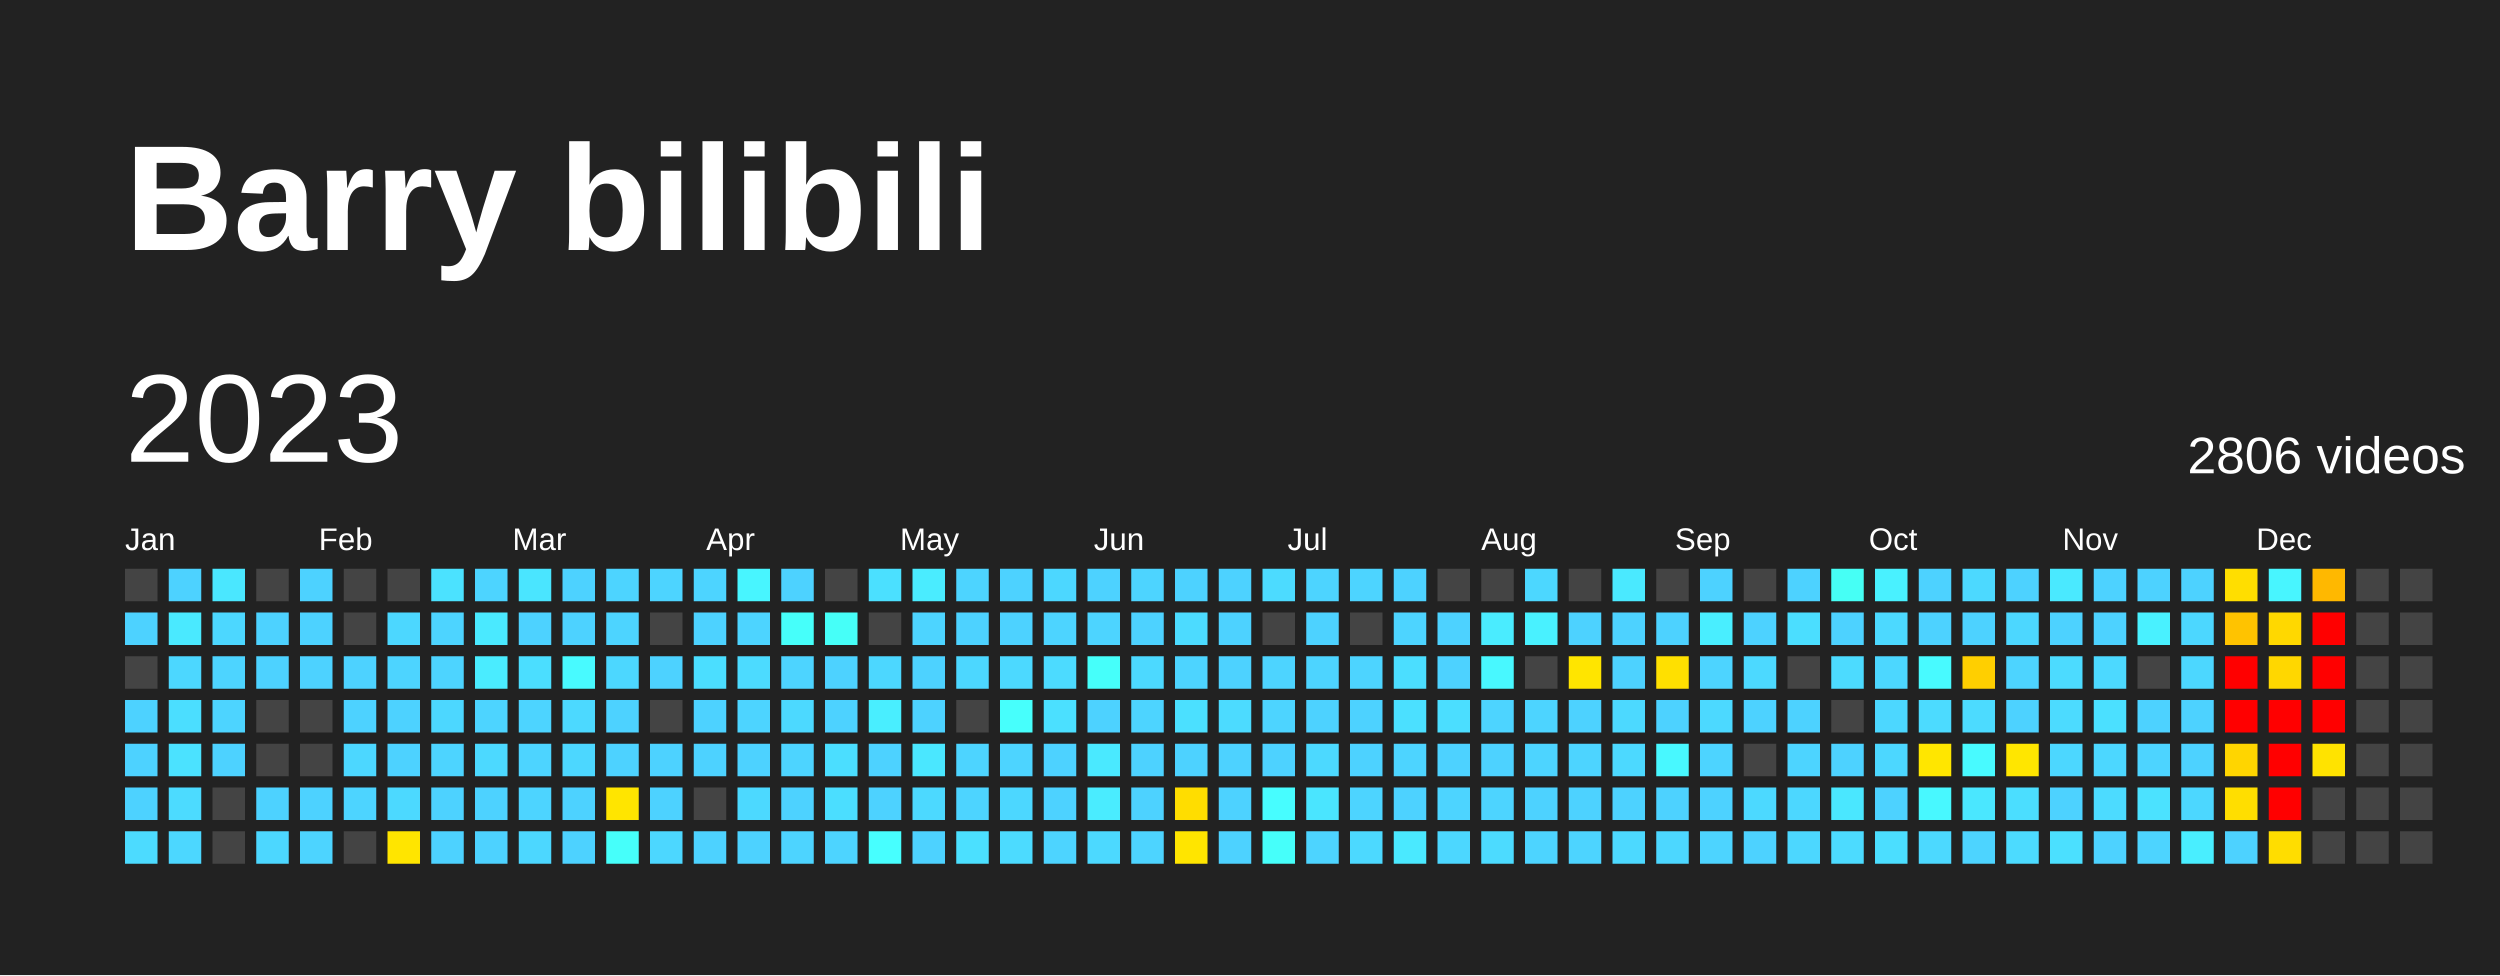
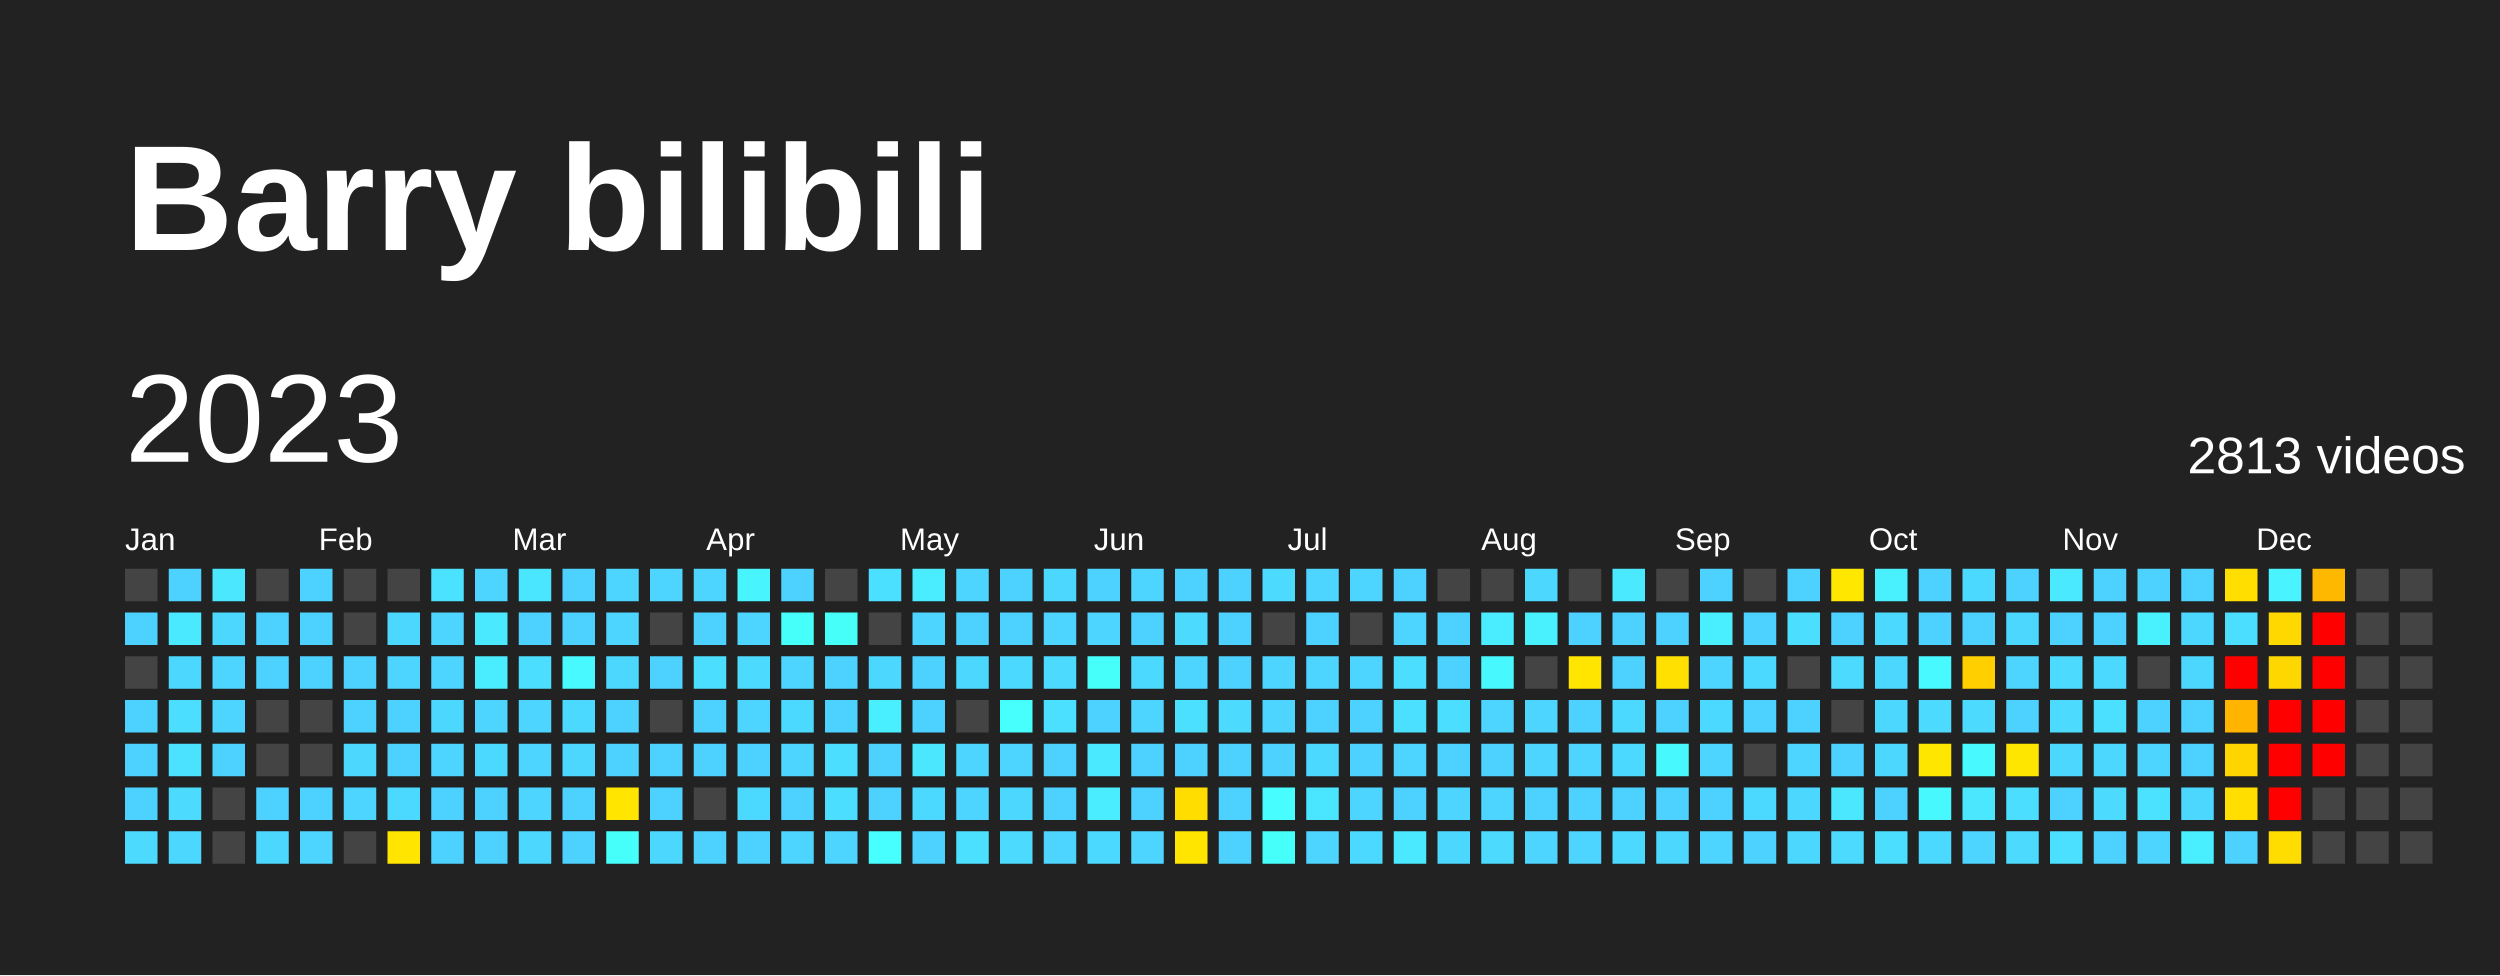
<svg xmlns="http://www.w3.org/2000/svg" baseProfile="full" height="78mm" version="1.1" viewBox="0,0,200,78" width="200mm">
  <defs />
  <rect fill="#222222" height="78" width="200" x="0" y="0" />
  <text fill="#FFFFFF" style="font-size:12px; font-family:Arial; font-weight:bold;" x="10" y="20">Barry bilibili</text>
  <text dominant-baseline="hanging" fill="#FFFFFF" style="font-size:10.0px; font-family:Arial;" x="10" y="30">2023</text>
-   <text dominant-baseline="hanging" fill="#FFFFFF" style="font-size:4.125px; font-family:Arial;" x="175" y="35">2806 videos</text>
+   <text dominant-baseline="hanging" fill="#FFFFFF" style="font-size:4.125px; font-family:Arial;" x="175" y="35">2813 videos</text>
  <text fill="#FFFFFF" style="font-size:2.5px; font-family:Arial" x="10.0" y="44">Jan</text>
  <text fill="#FFFFFF" style="font-size:2.5px; font-family:Arial" x="25.5" y="44">Feb</text>
  <text fill="#FFFFFF" style="font-size:2.5px; font-family:Arial" x="41.0" y="44">Mar</text>
  <text fill="#FFFFFF" style="font-size:2.5px; font-family:Arial" x="56.5" y="44">Apr</text>
  <text fill="#FFFFFF" style="font-size:2.5px; font-family:Arial" x="72.0" y="44">May</text>
  <text fill="#FFFFFF" style="font-size:2.5px; font-family:Arial" x="87.5" y="44">Jun</text>
  <text fill="#FFFFFF" style="font-size:2.5px; font-family:Arial" x="103.0" y="44">Jul</text>
  <text fill="#FFFFFF" style="font-size:2.5px; font-family:Arial" x="118.5" y="44">Aug</text>
  <text fill="#FFFFFF" style="font-size:2.5px; font-family:Arial" x="134.0" y="44">Sep</text>
  <text fill="#FFFFFF" style="font-size:2.5px; font-family:Arial" x="149.5" y="44">Oct</text>
  <text fill="#FFFFFF" style="font-size:2.5px; font-family:Arial" x="165.0" y="44">Nov</text>
  <text fill="#FFFFFF" style="font-size:2.5px; font-family:Arial" x="180.5" y="44">Dec</text>
  <rect fill="#444444" height="2.6" width="2.6" x="10.0" y="45.5" />
  <rect fill="#4dd2ff" height="2.6" width="2.6" x="10.0" y="49.0" />
  <rect fill="#444444" height="2.6" width="2.6" x="10.0" y="52.5" />
  <rect fill="#4dd2ff" height="2.6" width="2.6" x="10.0" y="56.0" />
  <rect fill="#4dd2ff" height="2.6" width="2.6" x="10.0" y="59.5" />
  <rect fill="#4dd2ff" height="2.6" width="2.6" x="10.0" y="63.0" />
  <rect fill="#4cdbff" height="2.6" width="2.6" x="10.0" y="66.5" />
  <rect fill="#4dd2ff" height="2.6" width="2.6" x="13.5" y="45.5" />
  <rect fill="#4ae9ff" height="2.6" width="2.6" x="13.5" y="49.0" />
  <rect fill="#4cd7ff" height="2.6" width="2.6" x="13.5" y="52.5" />
  <rect fill="#4bdeff" height="2.6" width="2.6" x="13.5" y="56.0" />
  <rect fill="#4be2ff" height="2.6" width="2.6" x="13.5" y="59.5" />
  <rect fill="#4cdbff" height="2.6" width="2.6" x="13.5" y="63.0" />
  <rect fill="#4cd7ff" height="2.6" width="2.6" x="13.5" y="66.5" />
  <rect fill="#4ae7ff" height="2.6" width="2.6" x="17.0" y="45.5" />
  <rect fill="#4cd7ff" height="2.6" width="2.6" x="17.0" y="49.0" />
  <rect fill="#4dd4ff" height="2.6" width="2.6" x="17.0" y="52.5" />
  <rect fill="#4dd4ff" height="2.6" width="2.6" x="17.0" y="56.0" />
  <rect fill="#4dd2ff" height="2.6" width="2.6" x="17.0" y="59.5" />
  <rect fill="#444444" height="2.6" width="2.6" x="17.0" y="63.0" />
  <rect fill="#444444" height="2.6" width="2.6" x="17.0" y="66.5" />
  <rect fill="#444444" height="2.6" width="2.6" x="20.5" y="45.5" />
  <rect fill="#4dd2ff" height="2.6" width="2.6" x="20.5" y="49.0" />
  <rect fill="#4dd2ff" height="2.6" width="2.6" x="20.5" y="52.5" />
  <rect fill="#444444" height="2.6" width="2.6" x="20.5" y="56.0" />
  <rect fill="#444444" height="2.6" width="2.6" x="20.5" y="59.5" />
  <rect fill="#4dd2ff" height="2.6" width="2.6" x="20.5" y="63.0" />
  <rect fill="#4cd7ff" height="2.6" width="2.6" x="20.5" y="66.5" />
  <rect fill="#4dd2ff" height="2.6" width="2.6" x="24.0" y="45.5" />
  <rect fill="#4dd2ff" height="2.6" width="2.6" x="24.0" y="49.0" />
  <rect fill="#4dd2ff" height="2.6" width="2.6" x="24.0" y="52.5" />
  <rect fill="#444444" height="2.6" width="2.6" x="24.0" y="56.0" />
  <rect fill="#444444" height="2.6" width="2.6" x="24.0" y="59.5" />
  <rect fill="#4dd2ff" height="2.6" width="2.6" x="24.0" y="63.0" />
  <rect fill="#4dd4ff" height="2.6" width="2.6" x="24.0" y="66.5" />
  <rect fill="#444444" height="2.6" width="2.6" x="27.5" y="45.5" />
  <rect fill="#444444" height="2.6" width="2.6" x="27.5" y="49.0" />
  <rect fill="#4dd2ff" height="2.6" width="2.6" x="27.5" y="52.5" />
  <rect fill="#4dd2ff" height="2.6" width="2.6" x="27.5" y="56.0" />
  <rect fill="#4cd7ff" height="2.6" width="2.6" x="27.5" y="59.5" />
  <rect fill="#4dd4ff" height="2.6" width="2.6" x="27.5" y="63.0" />
  <rect fill="#444444" height="2.6" width="2.6" x="27.5" y="66.5" />
  <rect fill="#444444" height="2.6" width="2.6" x="31.0" y="45.5" />
  <rect fill="#4cd7ff" height="2.6" width="2.6" x="31.0" y="49.0" />
  <rect fill="#4dd4ff" height="2.6" width="2.6" x="31.0" y="52.5" />
  <rect fill="#4dd2ff" height="2.6" width="2.6" x="31.0" y="56.0" />
  <rect fill="#4dd2ff" height="2.6" width="2.6" x="31.0" y="59.5" />
  <rect fill="#4cd9ff" height="2.6" width="2.6" x="31.0" y="63.0" />
  <rect fill="#ffe500" height="2.6" width="2.6" x="31.0" y="66.5" />
  <rect fill="#4be2ff" height="2.6" width="2.6" x="34.5" y="45.5" />
  <rect fill="#4dd4ff" height="2.6" width="2.6" x="34.5" y="49.0" />
  <rect fill="#4dd4ff" height="2.6" width="2.6" x="34.5" y="52.5" />
  <rect fill="#4cd7ff" height="2.6" width="2.6" x="34.5" y="56.0" />
  <rect fill="#4dd4ff" height="2.6" width="2.6" x="34.5" y="59.5" />
  <rect fill="#4dd2ff" height="2.6" width="2.6" x="34.5" y="63.0" />
  <rect fill="#4dd2ff" height="2.6" width="2.6" x="34.5" y="66.5" />
  <rect fill="#4dd4ff" height="2.6" width="2.6" x="38.0" y="45.5" />
  <rect fill="#4ae9ff" height="2.6" width="2.6" x="38.0" y="49.0" />
  <rect fill="#4aecff" height="2.6" width="2.6" x="38.0" y="52.5" />
  <rect fill="#4dd4ff" height="2.6" width="2.6" x="38.0" y="56.0" />
  <rect fill="#4cd9ff" height="2.6" width="2.6" x="38.0" y="59.5" />
  <rect fill="#4dd2ff" height="2.6" width="2.6" x="38.0" y="63.0" />
  <rect fill="#4dd2ff" height="2.6" width="2.6" x="38.0" y="66.5" />
  <rect fill="#4ae5ff" height="2.6" width="2.6" x="41.5" y="45.5" />
  <rect fill="#4dd2ff" height="2.6" width="2.6" x="41.5" y="49.0" />
  <rect fill="#4bdeff" height="2.6" width="2.6" x="41.5" y="52.5" />
  <rect fill="#4dd4ff" height="2.6" width="2.6" x="41.5" y="56.0" />
  <rect fill="#4dd4ff" height="2.6" width="2.6" x="41.5" y="59.5" />
  <rect fill="#4dd4ff" height="2.6" width="2.6" x="41.5" y="63.0" />
  <rect fill="#4cd7ff" height="2.6" width="2.6" x="41.5" y="66.5" />
  <rect fill="#4dd2ff" height="2.6" width="2.6" x="45.0" y="45.5" />
  <rect fill="#4dd2ff" height="2.6" width="2.6" x="45.0" y="49.0" />
  <rect fill="#48faff" height="2.6" width="2.6" x="45.0" y="52.5" />
  <rect fill="#4cd9ff" height="2.6" width="2.6" x="45.0" y="56.0" />
  <rect fill="#4cd7ff" height="2.6" width="2.6" x="45.0" y="59.5" />
  <rect fill="#4dd2ff" height="2.6" width="2.6" x="45.0" y="63.0" />
  <rect fill="#4dd2ff" height="2.6" width="2.6" x="45.0" y="66.5" />
  <rect fill="#4dd4ff" height="2.6" width="2.6" x="48.5" y="45.5" />
  <rect fill="#4dd4ff" height="2.6" width="2.6" x="48.5" y="49.0" />
  <rect fill="#4cd7ff" height="2.6" width="2.6" x="48.5" y="52.5" />
  <rect fill="#4dd2ff" height="2.6" width="2.6" x="48.5" y="56.0" />
  <rect fill="#4dd2ff" height="2.6" width="2.6" x="48.5" y="59.5" />
  <rect fill="#ffe500" height="2.6" width="2.6" x="48.5" y="63.0" />
  <rect fill="#46fffa" height="2.6" width="2.6" x="48.5" y="66.5" />
  <rect fill="#4dd4ff" height="2.6" width="2.6" x="52.0" y="45.5" />
  <rect fill="#444444" height="2.6" width="2.6" x="52.0" y="49.0" />
  <rect fill="#4dd2ff" height="2.6" width="2.6" x="52.0" y="52.5" />
  <rect fill="#444444" height="2.6" width="2.6" x="52.0" y="56.0" />
  <rect fill="#4dd2ff" height="2.6" width="2.6" x="52.0" y="59.5" />
  <rect fill="#4dd2ff" height="2.6" width="2.6" x="52.0" y="63.0" />
  <rect fill="#4cd7ff" height="2.6" width="2.6" x="52.0" y="66.5" />
  <rect fill="#4dd4ff" height="2.6" width="2.6" x="55.5" y="45.5" />
  <rect fill="#4dd2ff" height="2.6" width="2.6" x="55.5" y="49.0" />
  <rect fill="#4bdeff" height="2.6" width="2.6" x="55.5" y="52.5" />
  <rect fill="#4dd2ff" height="2.6" width="2.6" x="55.5" y="56.0" />
  <rect fill="#4dd2ff" height="2.6" width="2.6" x="55.5" y="59.5" />
  <rect fill="#444444" height="2.6" width="2.6" x="55.5" y="63.0" />
  <rect fill="#4dd2ff" height="2.6" width="2.6" x="55.5" y="66.5" />
  <rect fill="#48f5ff" height="2.6" width="2.6" x="59.0" y="45.5" />
  <rect fill="#4dd4ff" height="2.6" width="2.6" x="59.0" y="49.0" />
  <rect fill="#4cdbff" height="2.6" width="2.6" x="59.0" y="52.5" />
  <rect fill="#4dd4ff" height="2.6" width="2.6" x="59.0" y="56.0" />
  <rect fill="#4dd2ff" height="2.6" width="2.6" x="59.0" y="59.5" />
  <rect fill="#4cd9ff" height="2.6" width="2.6" x="59.0" y="63.0" />
  <rect fill="#4dd2ff" height="2.6" width="2.6" x="59.0" y="66.5" />
  <rect fill="#4dd2ff" height="2.6" width="2.6" x="62.5" y="45.5" />
  <rect fill="#46fffa" height="2.6" width="2.6" x="62.5" y="49.0" />
  <rect fill="#4dd4ff" height="2.6" width="2.6" x="62.5" y="52.5" />
  <rect fill="#4cd9ff" height="2.6" width="2.6" x="62.5" y="56.0" />
  <rect fill="#4dd4ff" height="2.6" width="2.6" x="62.5" y="59.5" />
  <rect fill="#4dd2ff" height="2.6" width="2.6" x="62.5" y="63.0" />
  <rect fill="#4dd4ff" height="2.6" width="2.6" x="62.5" y="66.5" />
  <rect fill="#444444" height="2.6" width="2.6" x="66.0" y="45.5" />
  <rect fill="#46fff8" height="2.6" width="2.6" x="66.0" y="49.0" />
  <rect fill="#4dd2ff" height="2.6" width="2.6" x="66.0" y="52.5" />
  <rect fill="#4dd2ff" height="2.6" width="2.6" x="66.0" y="56.0" />
  <rect fill="#4bdeff" height="2.6" width="2.6" x="66.0" y="59.5" />
  <rect fill="#4bdeff" height="2.6" width="2.6" x="66.0" y="63.0" />
  <rect fill="#4dd4ff" height="2.6" width="2.6" x="66.0" y="66.5" />
  <rect fill="#4be0ff" height="2.6" width="2.6" x="69.5" y="45.5" />
  <rect fill="#444444" height="2.6" width="2.6" x="69.5" y="49.0" />
  <rect fill="#4cd7ff" height="2.6" width="2.6" x="69.5" y="52.5" />
  <rect fill="#49eeff" height="2.6" width="2.6" x="69.5" y="56.0" />
  <rect fill="#4dd2ff" height="2.6" width="2.6" x="69.5" y="59.5" />
  <rect fill="#4dd2ff" height="2.6" width="2.6" x="69.5" y="63.0" />
  <rect fill="#47ffff" height="2.6" width="2.6" x="69.5" y="66.5" />
  <rect fill="#4aecff" height="2.6" width="2.6" x="73.0" y="45.5" />
  <rect fill="#4dd4ff" height="2.6" width="2.6" x="73.0" y="49.0" />
  <rect fill="#4dd2ff" height="2.6" width="2.6" x="73.0" y="52.5" />
  <rect fill="#4dd2ff" height="2.6" width="2.6" x="73.0" y="56.0" />
  <rect fill="#4ae7ff" height="2.6" width="2.6" x="73.0" y="59.5" />
  <rect fill="#4cd9ff" height="2.6" width="2.6" x="73.0" y="63.0" />
  <rect fill="#4dd2ff" height="2.6" width="2.6" x="73.0" y="66.5" />
  <rect fill="#4dd4ff" height="2.6" width="2.6" x="76.5" y="45.5" />
  <rect fill="#4dd2ff" height="2.6" width="2.6" x="76.5" y="49.0" />
  <rect fill="#4cd7ff" height="2.6" width="2.6" x="76.5" y="52.5" />
  <rect fill="#444444" height="2.6" width="2.6" x="76.5" y="56.0" />
  <rect fill="#4dd4ff" height="2.6" width="2.6" x="76.5" y="59.5" />
  <rect fill="#4dd4ff" height="2.6" width="2.6" x="76.5" y="63.0" />
  <rect fill="#4be0ff" height="2.6" width="2.6" x="76.5" y="66.5" />
  <rect fill="#4dd2ff" height="2.6" width="2.6" x="80.0" y="45.5" />
  <rect fill="#4dd2ff" height="2.6" width="2.6" x="80.0" y="49.0" />
  <rect fill="#4cd9ff" height="2.6" width="2.6" x="80.0" y="52.5" />
  <rect fill="#47fffc" height="2.6" width="2.6" x="80.0" y="56.0" />
  <rect fill="#4dd4ff" height="2.6" width="2.6" x="80.0" y="59.5" />
  <rect fill="#4cd7ff" height="2.6" width="2.6" x="80.0" y="63.0" />
  <rect fill="#4cdbff" height="2.6" width="2.6" x="80.0" y="66.5" />
  <rect fill="#4cd7ff" height="2.6" width="2.6" x="83.5" y="45.5" />
  <rect fill="#4dd4ff" height="2.6" width="2.6" x="83.5" y="49.0" />
  <rect fill="#4cdbff" height="2.6" width="2.6" x="83.5" y="52.5" />
  <rect fill="#4be0ff" height="2.6" width="2.6" x="83.5" y="56.0" />
  <rect fill="#4dd2ff" height="2.6" width="2.6" x="83.5" y="59.5" />
  <rect fill="#4dd2ff" height="2.6" width="2.6" x="83.5" y="63.0" />
  <rect fill="#4dd4ff" height="2.6" width="2.6" x="83.5" y="66.5" />
  <rect fill="#4dd2ff" height="2.6" width="2.6" x="87.0" y="45.5" />
  <rect fill="#4dd4ff" height="2.6" width="2.6" x="87.0" y="49.0" />
  <rect fill="#46fffa" height="2.6" width="2.6" x="87.0" y="52.5" />
  <rect fill="#4dd2ff" height="2.6" width="2.6" x="87.0" y="56.0" />
  <rect fill="#4ae9ff" height="2.6" width="2.6" x="87.0" y="59.5" />
  <rect fill="#4aecff" height="2.6" width="2.6" x="87.0" y="63.0" />
  <rect fill="#4cd9ff" height="2.6" width="2.6" x="87.0" y="66.5" />
  <rect fill="#4dd4ff" height="2.6" width="2.6" x="90.5" y="45.5" />
  <rect fill="#4dd2ff" height="2.6" width="2.6" x="90.5" y="49.0" />
  <rect fill="#4cd9ff" height="2.6" width="2.6" x="90.5" y="52.5" />
  <rect fill="#4dd4ff" height="2.6" width="2.6" x="90.5" y="56.0" />
  <rect fill="#4dd2ff" height="2.6" width="2.6" x="90.5" y="59.5" />
  <rect fill="#4dd2ff" height="2.6" width="2.6" x="90.5" y="63.0" />
  <rect fill="#4dd4ff" height="2.6" width="2.6" x="90.5" y="66.5" />
  <rect fill="#4dd2ff" height="2.6" width="2.6" x="94.0" y="45.5" />
  <rect fill="#4cdbff" height="2.6" width="2.6" x="94.0" y="49.0" />
  <rect fill="#4dd4ff" height="2.6" width="2.6" x="94.0" y="52.5" />
  <rect fill="#4be0ff" height="2.6" width="2.6" x="94.0" y="56.0" />
  <rect fill="#4dd2ff" height="2.6" width="2.6" x="94.0" y="59.5" />
  <rect fill="#ffdd00" height="2.6" width="2.6" x="94.0" y="63.0" />
  <rect fill="#ffe500" height="2.6" width="2.6" x="94.0" y="66.5" />
  <rect fill="#4dd2ff" height="2.6" width="2.6" x="97.5" y="45.5" />
  <rect fill="#4dd2ff" height="2.6" width="2.6" x="97.5" y="49.0" />
  <rect fill="#4dd2ff" height="2.6" width="2.6" x="97.5" y="52.5" />
  <rect fill="#4cdbff" height="2.6" width="2.6" x="97.5" y="56.0" />
  <rect fill="#4dd2ff" height="2.6" width="2.6" x="97.5" y="59.5" />
  <rect fill="#4dd2ff" height="2.6" width="2.6" x="97.5" y="63.0" />
  <rect fill="#4dd2ff" height="2.6" width="2.6" x="97.5" y="66.5" />
  <rect fill="#4cdbff" height="2.6" width="2.6" x="101.0" y="45.5" />
  <rect fill="#444444" height="2.6" width="2.6" x="101.0" y="49.0" />
  <rect fill="#4dd4ff" height="2.6" width="2.6" x="101.0" y="52.5" />
  <rect fill="#4dd4ff" height="2.6" width="2.6" x="101.0" y="56.0" />
  <rect fill="#4dd2ff" height="2.6" width="2.6" x="101.0" y="59.5" />
  <rect fill="#47fdff" height="2.6" width="2.6" x="101.0" y="63.0" />
  <rect fill="#46fffa" height="2.6" width="2.6" x="101.0" y="66.5" />
  <rect fill="#4dd4ff" height="2.6" width="2.6" x="104.5" y="45.5" />
  <rect fill="#4dd2ff" height="2.6" width="2.6" x="104.5" y="49.0" />
  <rect fill="#4dd4ff" height="2.6" width="2.6" x="104.5" y="52.5" />
  <rect fill="#4dd2ff" height="2.6" width="2.6" x="104.5" y="56.0" />
  <rect fill="#4cd9ff" height="2.6" width="2.6" x="104.5" y="59.5" />
  <rect fill="#4ae5ff" height="2.6" width="2.6" x="104.5" y="63.0" />
  <rect fill="#4dd4ff" height="2.6" width="2.6" x="104.5" y="66.5" />
  <rect fill="#4dd4ff" height="2.6" width="2.6" x="108.0" y="45.5" />
  <rect fill="#444444" height="2.6" width="2.6" x="108.0" y="49.0" />
  <rect fill="#4dd4ff" height="2.6" width="2.6" x="108.0" y="52.5" />
  <rect fill="#4dd2ff" height="2.6" width="2.6" x="108.0" y="56.0" />
  <rect fill="#4dd2ff" height="2.6" width="2.6" x="108.0" y="59.5" />
  <rect fill="#4dd4ff" height="2.6" width="2.6" x="108.0" y="63.0" />
  <rect fill="#4cd9ff" height="2.6" width="2.6" x="108.0" y="66.5" />
  <rect fill="#4dd2ff" height="2.6" width="2.6" x="111.5" y="45.5" />
  <rect fill="#4dd4ff" height="2.6" width="2.6" x="111.5" y="49.0" />
  <rect fill="#4bdeff" height="2.6" width="2.6" x="111.5" y="52.5" />
  <rect fill="#4be0ff" height="2.6" width="2.6" x="111.5" y="56.0" />
  <rect fill="#4dd4ff" height="2.6" width="2.6" x="111.5" y="59.5" />
  <rect fill="#4dd2ff" height="2.6" width="2.6" x="111.5" y="63.0" />
  <rect fill="#4ae9ff" height="2.6" width="2.6" x="111.5" y="66.5" />
  <rect fill="#444444" height="2.6" width="2.6" x="115.0" y="45.5" />
  <rect fill="#4dd2ff" height="2.6" width="2.6" x="115.0" y="49.0" />
  <rect fill="#4dd2ff" height="2.6" width="2.6" x="115.0" y="52.5" />
  <rect fill="#4bdeff" height="2.6" width="2.6" x="115.0" y="56.0" />
  <rect fill="#4dd2ff" height="2.6" width="2.6" x="115.0" y="59.5" />
  <rect fill="#4dd4ff" height="2.6" width="2.6" x="115.0" y="63.0" />
  <rect fill="#4cd7ff" height="2.6" width="2.6" x="115.0" y="66.5" />
  <rect fill="#444444" height="2.6" width="2.6" x="118.5" y="45.5" />
  <rect fill="#4aecff" height="2.6" width="2.6" x="118.5" y="49.0" />
  <rect fill="#48f8ff" height="2.6" width="2.6" x="118.5" y="52.5" />
  <rect fill="#4dd4ff" height="2.6" width="2.6" x="118.5" y="56.0" />
  <rect fill="#4dd2ff" height="2.6" width="2.6" x="118.5" y="59.5" />
  <rect fill="#4dd4ff" height="2.6" width="2.6" x="118.5" y="63.0" />
  <rect fill="#4cdbff" height="2.6" width="2.6" x="118.5" y="66.5" />
  <rect fill="#4cd7ff" height="2.6" width="2.6" x="122.0" y="45.5" />
  <rect fill="#49f1ff" height="2.6" width="2.6" x="122.0" y="49.0" />
  <rect fill="#444444" height="2.6" width="2.6" x="122.0" y="52.5" />
  <rect fill="#4dd4ff" height="2.6" width="2.6" x="122.0" y="56.0" />
  <rect fill="#4dd4ff" height="2.6" width="2.6" x="122.0" y="59.5" />
  <rect fill="#4dd2ff" height="2.6" width="2.6" x="122.0" y="63.0" />
  <rect fill="#4dd4ff" height="2.6" width="2.6" x="122.0" y="66.5" />
  <rect fill="#444444" height="2.6" width="2.6" x="125.5" y="45.5" />
  <rect fill="#4dd2ff" height="2.6" width="2.6" x="125.5" y="49.0" />
  <rect fill="#ffe500" height="2.6" width="2.6" x="125.5" y="52.5" />
  <rect fill="#4dd2ff" height="2.6" width="2.6" x="125.5" y="56.0" />
  <rect fill="#4dd4ff" height="2.6" width="2.6" x="125.5" y="59.5" />
  <rect fill="#4dd2ff" height="2.6" width="2.6" x="125.5" y="63.0" />
  <rect fill="#4dd4ff" height="2.6" width="2.6" x="125.5" y="66.5" />
  <rect fill="#4ae9ff" height="2.6" width="2.6" x="129.0" y="45.5" />
  <rect fill="#4dd2ff" height="2.6" width="2.6" x="129.0" y="49.0" />
  <rect fill="#4dd2ff" height="2.6" width="2.6" x="129.0" y="52.5" />
  <rect fill="#4cd9ff" height="2.6" width="2.6" x="129.0" y="56.0" />
  <rect fill="#4cd9ff" height="2.6" width="2.6" x="129.0" y="59.5" />
  <rect fill="#4dd2ff" height="2.6" width="2.6" x="129.0" y="63.0" />
  <rect fill="#4cd9ff" height="2.6" width="2.6" x="129.0" y="66.5" />
  <rect fill="#444444" height="2.6" width="2.6" x="132.5" y="45.5" />
  <rect fill="#4dd2ff" height="2.6" width="2.6" x="132.5" y="49.0" />
  <rect fill="#ffe000" height="2.6" width="2.6" x="132.5" y="52.5" />
  <rect fill="#4dd2ff" height="2.6" width="2.6" x="132.5" y="56.0" />
  <rect fill="#48f8ff" height="2.6" width="2.6" x="132.5" y="59.5" />
  <rect fill="#4dd2ff" height="2.6" width="2.6" x="132.5" y="63.0" />
  <rect fill="#4cd7ff" height="2.6" width="2.6" x="132.5" y="66.5" />
  <rect fill="#4dd2ff" height="2.6" width="2.6" x="136.0" y="45.5" />
  <rect fill="#49eeff" height="2.6" width="2.6" x="136.0" y="49.0" />
  <rect fill="#4dd4ff" height="2.6" width="2.6" x="136.0" y="52.5" />
  <rect fill="#4cd9ff" height="2.6" width="2.6" x="136.0" y="56.0" />
  <rect fill="#4dd4ff" height="2.6" width="2.6" x="136.0" y="59.5" />
  <rect fill="#4dd2ff" height="2.6" width="2.6" x="136.0" y="63.0" />
  <rect fill="#4dd4ff" height="2.6" width="2.6" x="136.0" y="66.5" />
  <rect fill="#444444" height="2.6" width="2.6" x="139.5" y="45.5" />
  <rect fill="#4dd2ff" height="2.6" width="2.6" x="139.5" y="49.0" />
  <rect fill="#4cd9ff" height="2.6" width="2.6" x="139.5" y="52.5" />
  <rect fill="#4dd2ff" height="2.6" width="2.6" x="139.5" y="56.0" />
  <rect fill="#444444" height="2.6" width="2.6" x="139.5" y="59.5" />
  <rect fill="#4cd9ff" height="2.6" width="2.6" x="139.5" y="63.0" />
  <rect fill="#4dd2ff" height="2.6" width="2.6" x="139.5" y="66.5" />
  <rect fill="#4dd2ff" height="2.6" width="2.6" x="143.0" y="45.5" />
  <rect fill="#4bdeff" height="2.6" width="2.6" x="143.0" y="49.0" />
  <rect fill="#444444" height="2.6" width="2.6" x="143.0" y="52.5" />
  <rect fill="#4dd2ff" height="2.6" width="2.6" x="143.0" y="56.0" />
  <rect fill="#4dd4ff" height="2.6" width="2.6" x="143.0" y="59.5" />
  <rect fill="#4cd7ff" height="2.6" width="2.6" x="143.0" y="63.0" />
  <rect fill="#4cd7ff" height="2.6" width="2.6" x="143.0" y="66.5" />
-   <rect fill="#46fff5" height="2.6" width="2.6" x="146.5" y="45.5" />
+   <rect fill="#ffe700" height="2.6" width="2.6" x="146.5" y="45.5" />
  <rect fill="#4dd2ff" height="2.6" width="2.6" x="146.5" y="49.0" />
  <rect fill="#4cdbff" height="2.6" width="2.6" x="146.5" y="52.5" />
  <rect fill="#444444" height="2.6" width="2.6" x="146.5" y="56.0" />
  <rect fill="#4dd2ff" height="2.6" width="2.6" x="146.5" y="59.5" />
  <rect fill="#4ae7ff" height="2.6" width="2.6" x="146.5" y="63.0" />
  <rect fill="#4cdbff" height="2.6" width="2.6" x="146.5" y="66.5" />
  <rect fill="#49f1ff" height="2.6" width="2.6" x="150.0" y="45.5" />
  <rect fill="#4cd9ff" height="2.6" width="2.6" x="150.0" y="49.0" />
  <rect fill="#4cd7ff" height="2.6" width="2.6" x="150.0" y="52.5" />
  <rect fill="#4cd7ff" height="2.6" width="2.6" x="150.0" y="56.0" />
  <rect fill="#4cd7ff" height="2.6" width="2.6" x="150.0" y="59.5" />
  <rect fill="#4dd2ff" height="2.6" width="2.6" x="150.0" y="63.0" />
  <rect fill="#4bdeff" height="2.6" width="2.6" x="150.0" y="66.5" />
  <rect fill="#4dd2ff" height="2.6" width="2.6" x="153.5" y="45.5" />
  <rect fill="#4dd2ff" height="2.6" width="2.6" x="153.5" y="49.0" />
  <rect fill="#48faff" height="2.6" width="2.6" x="153.5" y="52.5" />
  <rect fill="#4cdbff" height="2.6" width="2.6" x="153.5" y="56.0" />
  <rect fill="#ffe600" height="2.6" width="2.6" x="153.5" y="59.5" />
  <rect fill="#48f8ff" height="2.6" width="2.6" x="153.5" y="63.0" />
  <rect fill="#4cd9ff" height="2.6" width="2.6" x="153.5" y="66.5" />
  <rect fill="#4cd9ff" height="2.6" width="2.6" x="157.0" y="45.5" />
  <rect fill="#4dd2ff" height="2.6" width="2.6" x="157.0" y="49.0" />
  <rect fill="#ffcf00" height="2.6" width="2.6" x="157.0" y="52.5" />
  <rect fill="#4cdbff" height="2.6" width="2.6" x="157.0" y="56.0" />
  <rect fill="#48faff" height="2.6" width="2.6" x="157.0" y="59.5" />
  <rect fill="#4ae7ff" height="2.6" width="2.6" x="157.0" y="63.0" />
  <rect fill="#4dd4ff" height="2.6" width="2.6" x="157.0" y="66.5" />
  <rect fill="#4dd2ff" height="2.6" width="2.6" x="160.5" y="45.5" />
  <rect fill="#4cd7ff" height="2.6" width="2.6" x="160.5" y="49.0" />
  <rect fill="#4dd4ff" height="2.6" width="2.6" x="160.5" y="52.5" />
  <rect fill="#4dd2ff" height="2.6" width="2.6" x="160.5" y="56.0" />
  <rect fill="#ffe600" height="2.6" width="2.6" x="160.5" y="59.5" />
  <rect fill="#4bdeff" height="2.6" width="2.6" x="160.5" y="63.0" />
  <rect fill="#4cdbff" height="2.6" width="2.6" x="160.5" y="66.5" />
  <rect fill="#4ae9ff" height="2.6" width="2.6" x="164.0" y="45.5" />
  <rect fill="#4dd2ff" height="2.6" width="2.6" x="164.0" y="49.0" />
  <rect fill="#4cdbff" height="2.6" width="2.6" x="164.0" y="52.5" />
  <rect fill="#4cdbff" height="2.6" width="2.6" x="164.0" y="56.0" />
  <rect fill="#4cd7ff" height="2.6" width="2.6" x="164.0" y="59.5" />
  <rect fill="#4dd2ff" height="2.6" width="2.6" x="164.0" y="63.0" />
  <rect fill="#4be0ff" height="2.6" width="2.6" x="164.0" y="66.5" />
  <rect fill="#4dd2ff" height="2.6" width="2.6" x="167.5" y="45.5" />
  <rect fill="#4dd2ff" height="2.6" width="2.6" x="167.5" y="49.0" />
  <rect fill="#4cd9ff" height="2.6" width="2.6" x="167.5" y="52.5" />
  <rect fill="#4be0ff" height="2.6" width="2.6" x="167.5" y="56.0" />
  <rect fill="#4cd7ff" height="2.6" width="2.6" x="167.5" y="59.5" />
  <rect fill="#4cdbff" height="2.6" width="2.6" x="167.5" y="63.0" />
  <rect fill="#4dd2ff" height="2.6" width="2.6" x="167.5" y="66.5" />
  <rect fill="#4dd2ff" height="2.6" width="2.6" x="171.0" y="45.5" />
  <rect fill="#49f1ff" height="2.6" width="2.6" x="171.0" y="49.0" />
  <rect fill="#444444" height="2.6" width="2.6" x="171.0" y="52.5" />
  <rect fill="#4dd2ff" height="2.6" width="2.6" x="171.0" y="56.0" />
  <rect fill="#4dd4ff" height="2.6" width="2.6" x="171.0" y="59.5" />
  <rect fill="#4be2ff" height="2.6" width="2.6" x="171.0" y="63.0" />
  <rect fill="#4dd4ff" height="2.6" width="2.6" x="171.0" y="66.5" />
  <rect fill="#4dd2ff" height="2.6" width="2.6" x="174.5" y="45.5" />
  <rect fill="#4cd7ff" height="2.6" width="2.6" x="174.5" y="49.0" />
  <rect fill="#4cd7ff" height="2.6" width="2.6" x="174.5" y="52.5" />
  <rect fill="#4dd2ff" height="2.6" width="2.6" x="174.5" y="56.0" />
  <rect fill="#4dd2ff" height="2.6" width="2.6" x="174.5" y="59.5" />
  <rect fill="#4cd7ff" height="2.6" width="2.6" x="174.5" y="63.0" />
  <rect fill="#49eeff" height="2.6" width="2.6" x="174.5" y="66.5" />
  <rect fill="#ffde00" height="2.6" width="2.6" x="178.0" y="45.5" />
-   <rect fill="#ffc300" height="2.6" width="2.6" x="178.0" y="49.0" />
+   <rect fill="#4bdeff" height="2.6" width="2.6" x="178.0" y="49.0" />
  <rect fill="red" height="2.6" width="2.6" x="178.0" y="52.5" />
-   <rect fill="red" height="2.6" width="2.6" x="178.0" y="56.0" />
+   <rect fill="#ffb500" height="2.6" width="2.6" x="178.0" y="56.0" />
  <rect fill="#ffd500" height="2.6" width="2.6" x="178.0" y="59.5" />
  <rect fill="#ffde00" height="2.6" width="2.6" x="178.0" y="63.0" />
  <rect fill="#4dd2ff" height="2.6" width="2.6" x="178.0" y="66.5" />
-   <rect fill="#48f5ff" height="2.6" width="2.6" x="181.5" y="45.5" />
+   <rect fill="#49f3ff" height="2.6" width="2.6" x="181.5" y="45.5" />
  <rect fill="#ffd800" height="2.6" width="2.6" x="181.5" y="49.0" />
  <rect fill="#ffd700" height="2.6" width="2.6" x="181.5" y="52.5" />
  <rect fill="red" height="2.6" width="2.6" x="181.5" y="56.0" />
  <rect fill="red" height="2.6" width="2.6" x="181.5" y="59.5" />
  <rect fill="red" height="2.6" width="2.6" x="181.5" y="63.0" />
  <rect fill="#ffdd00" height="2.6" width="2.6" x="181.5" y="66.5" />
  <rect fill="#ffb800" height="2.6" width="2.6" x="185.0" y="45.5" />
  <rect fill="red" height="2.6" width="2.6" x="185.0" y="49.0" />
  <rect fill="red" height="2.6" width="2.6" x="185.0" y="52.5" />
  <rect fill="red" height="2.6" width="2.6" x="185.0" y="56.0" />
-   <rect fill="#ffe300" height="2.6" width="2.6" x="185.0" y="59.5" />
+   <rect fill="red" height="2.6" width="2.6" x="185.0" y="59.5" />
  <rect fill="#444444" height="2.6" width="2.6" x="185.0" y="63.0" />
  <rect fill="#444444" height="2.6" width="2.6" x="185.0" y="66.5" />
  <rect fill="#444444" height="2.6" width="2.6" x="188.5" y="45.5" />
  <rect fill="#444444" height="2.6" width="2.6" x="188.5" y="49.0" />
  <rect fill="#444444" height="2.6" width="2.6" x="188.5" y="52.5" />
  <rect fill="#444444" height="2.6" width="2.6" x="188.5" y="56.0" />
  <rect fill="#444444" height="2.6" width="2.6" x="188.5" y="59.5" />
  <rect fill="#444444" height="2.6" width="2.6" x="188.5" y="63.0" />
  <rect fill="#444444" height="2.6" width="2.6" x="188.5" y="66.5" />
  <rect fill="#444444" height="2.6" width="2.6" x="192.0" y="45.5" />
  <rect fill="#444444" height="2.6" width="2.6" x="192.0" y="49.0" />
  <rect fill="#444444" height="2.6" width="2.6" x="192.0" y="52.5" />
  <rect fill="#444444" height="2.6" width="2.6" x="192.0" y="56.0" />
  <rect fill="#444444" height="2.6" width="2.6" x="192.0" y="59.5" />
  <rect fill="#444444" height="2.6" width="2.6" x="192.0" y="63.0" />
  <rect fill="#444444" height="2.6" width="2.6" x="192.0" y="66.5" />
</svg>
